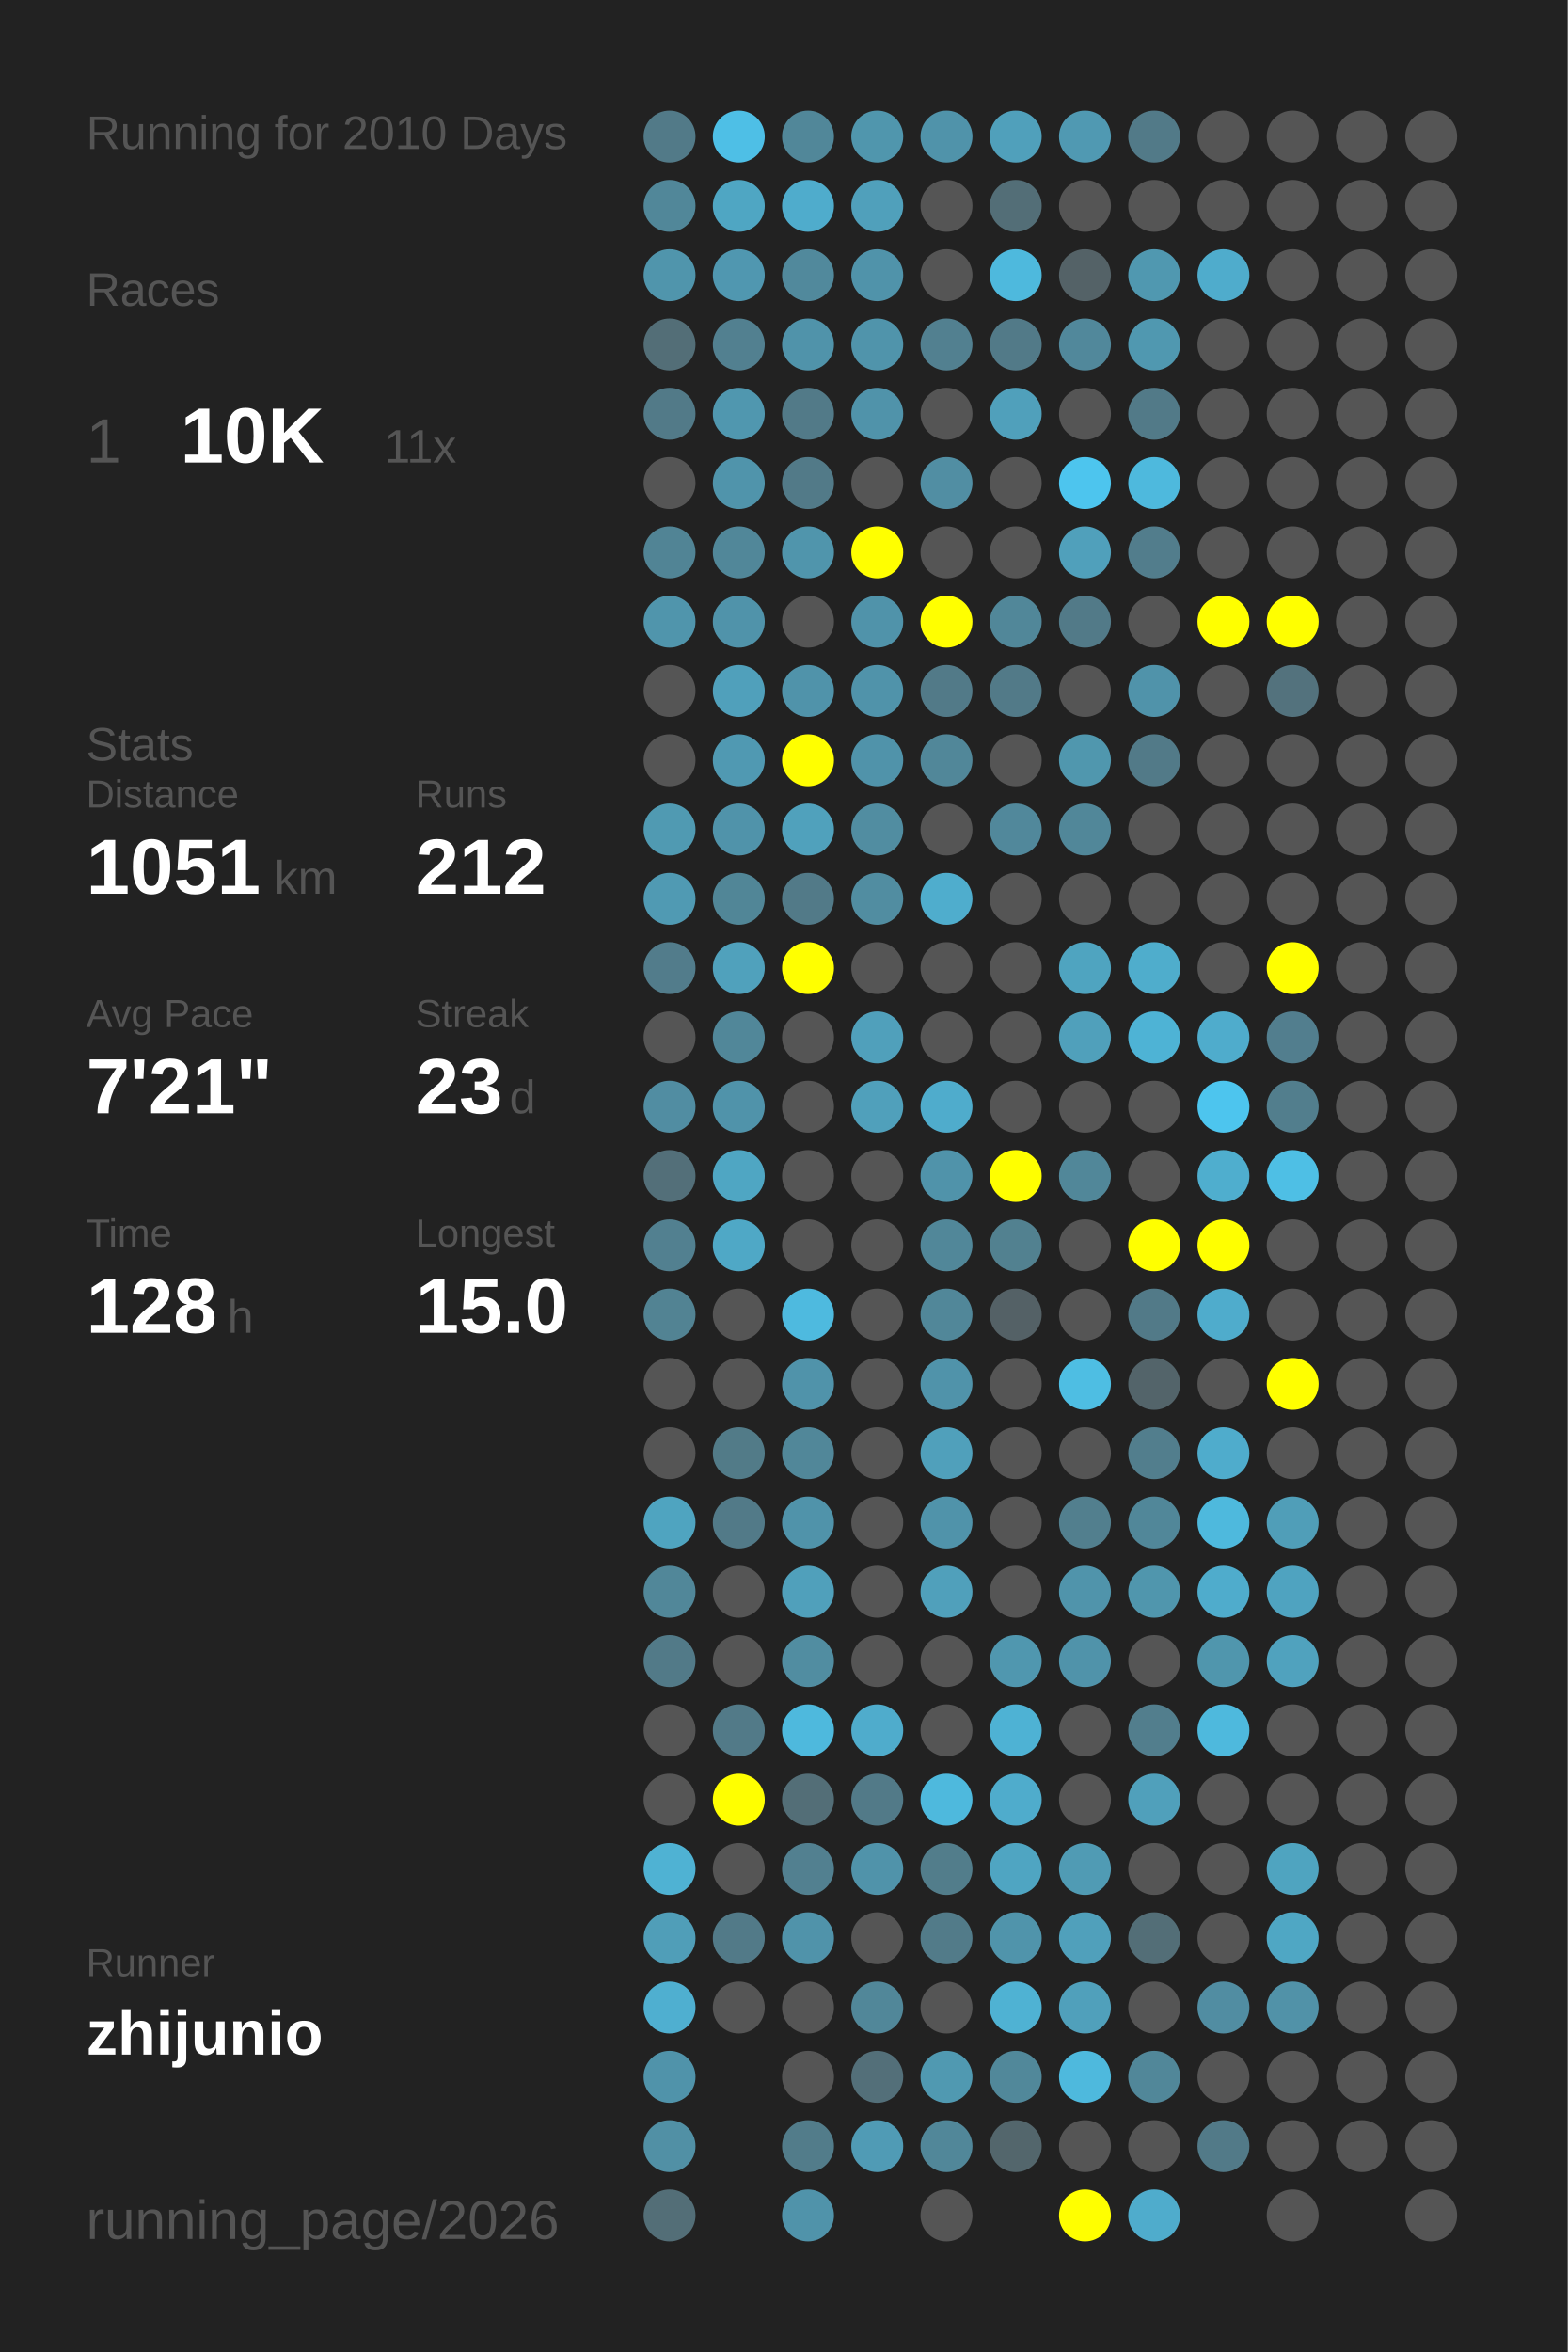
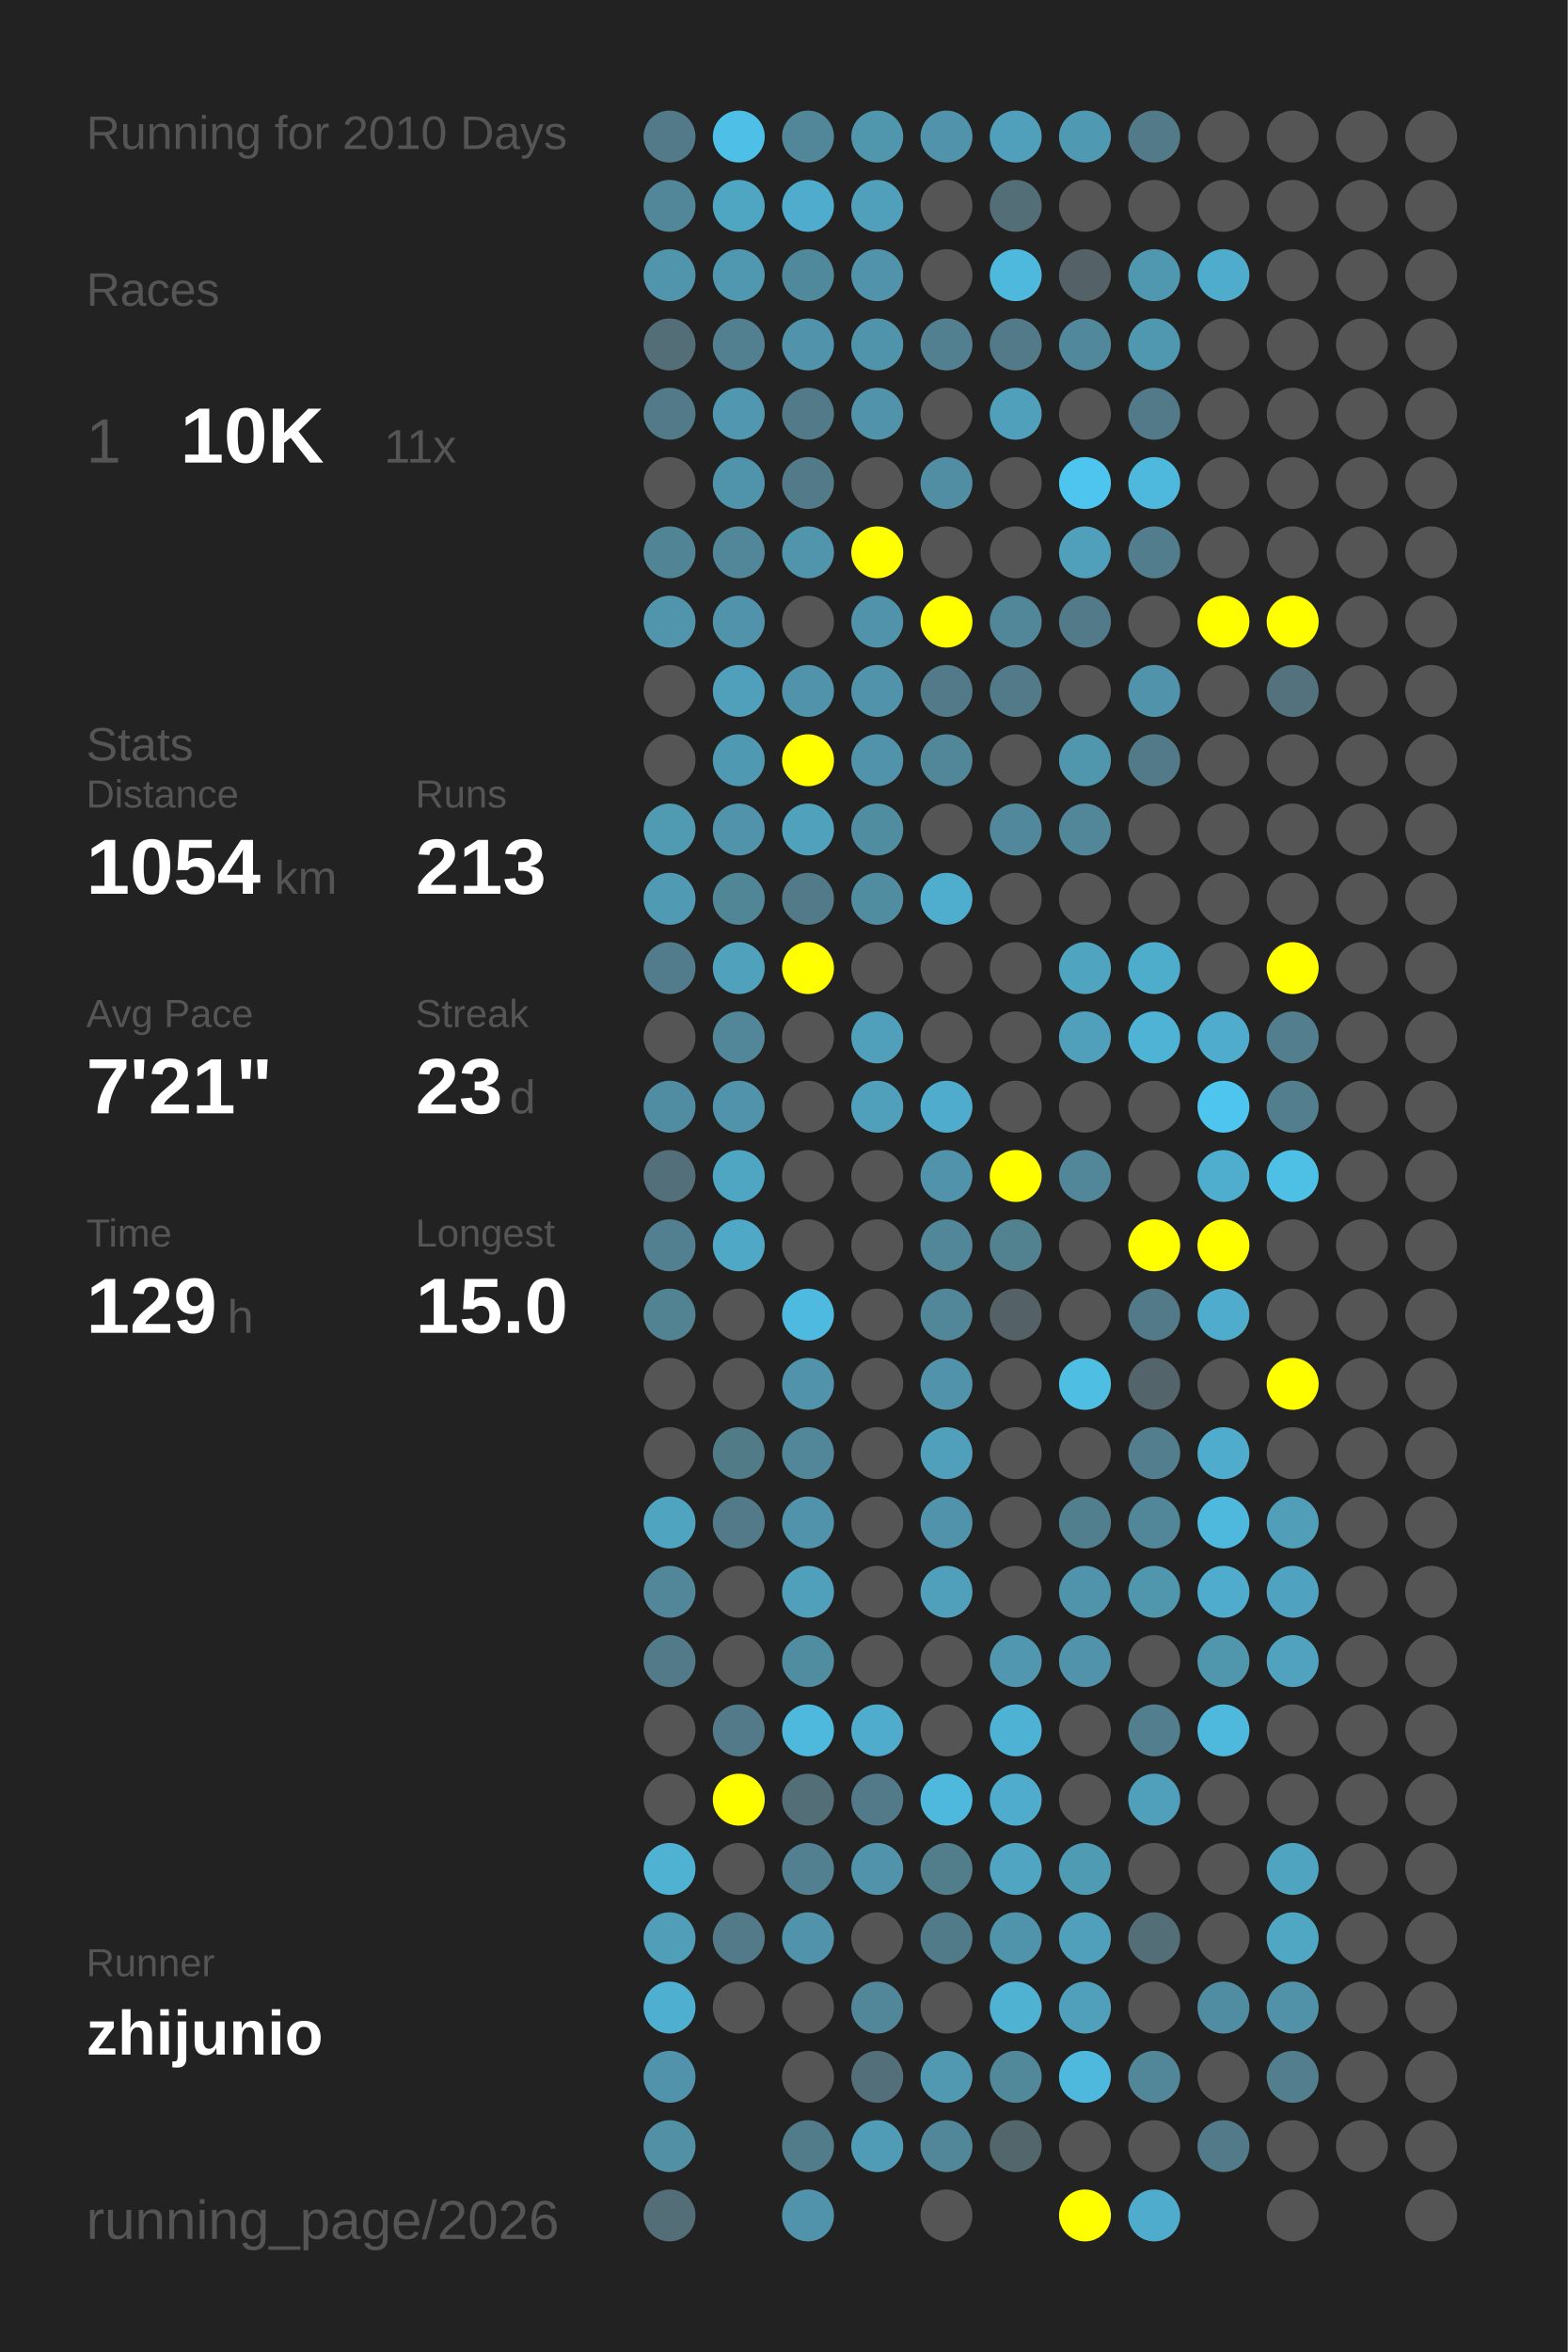
<svg xmlns="http://www.w3.org/2000/svg" baseProfile="full" height="300mm" version="1.1" viewBox="0,0,200,300" width="200mm">
  <defs />
  <rect fill="#222222" height="300" width="200" x="0" y="0" />
  <text fill="#555555" style="font-size:6px; font-family:Arial;" x="11" y="19">Running for 2010 Days</text>
  <text fill="#555555" style="font-size:6px; font-family:Arial;" x="11" y="39">Races</text>
  <text fill="#555555" style="font-size:8px; font-family:Arial;" x="11" y="59">1</text>
  <text fill="#FFFFFF" style="font-size:10px; font-family:Arial; font-weight:bold;" x="23" y="59">10K</text>
  <text fill="#555555" style="font-size:6px; font-family:Arial;" x="49" y="59">11x</text>
  <text fill="#555555" style="font-size:6px; font-family:Arial;" x="11" y="97">Stats</text>
  <text fill="#555555" style="font-size:5px; font-family:Arial;" x="11" y="103">Distance</text>
-   <text fill="#FFFFFF" style="font-size:10px; font-family:Arial; font-weight:bold;" x="11" y="114">1051</text>
+   <text fill="#FFFFFF" style="font-size:10px; font-family:Arial; font-weight:bold;" x="11" y="114">1054</text>
  <text fill="#555555" style="font-size:6px; font-family:Arial;" x="35" y="114">km</text>
  <text fill="#555555" style="font-size:5px; font-family:Arial;" x="53" y="103">Runs</text>
-   <text fill="#FFFFFF" style="font-size:10px; font-family:Arial; font-weight:bold;" x="53" y="114">212</text>
+   <text fill="#FFFFFF" style="font-size:10px; font-family:Arial; font-weight:bold;" x="53" y="114">213</text>
  <text fill="#555555" style="font-size:5px; font-family:Arial;" x="11" y="131">Avg Pace</text>
  <text fill="#FFFFFF" style="font-size:10px; font-family:Arial; font-weight:bold;" x="11" y="142">7'21"</text>
  <text fill="#555555" style="font-size:5px; font-family:Arial;" x="53" y="131">Streak</text>
  <text fill="#FFFFFF" style="font-size:10px; font-family:Arial; font-weight:bold;" x="53" y="142">23</text>
  <text fill="#555555" style="font-size:6px; font-family:Arial;" x="65" y="142">d</text>
  <text fill="#555555" style="font-size:5px; font-family:Arial;" x="11" y="159">Time</text>
-   <text fill="#FFFFFF" style="font-size:10px; font-family:Arial; font-weight:bold;" x="11" y="170">128</text>
+   <text fill="#FFFFFF" style="font-size:10px; font-family:Arial; font-weight:bold;" x="11" y="170">129</text>
  <text fill="#555555" style="font-size:6px; font-family:Arial;" x="29" y="170">h</text>
  <text fill="#555555" style="font-size:5px; font-family:Arial;" x="53" y="159">Longest</text>
  <text fill="#FFFFFF" style="font-size:10px; font-family:Arial; font-weight:bold;" x="53" y="170">15.0</text>
  <text fill="#555555" style="font-size:5px; font-family:Arial;" x="11" y="252.065">Runner</text>
  <text fill="#FFFFFF" style="font-size:8px; font-family:Arial; font-weight:bold;" x="11" y="262.065">zhijunio</text>
  <text fill="#555555" style="font-size:7px; font-family:Arial;" x="11" y="285.581">running_page/2026</text>
  <circle cx="85.417" cy="17.419" fill="#527a88" r="3.312" />
  <circle cx="85.417" cy="26.258" fill="#518799" r="3.312" />
  <circle cx="85.417" cy="35.097" fill="#5095ac" r="3.312" />
  <circle cx="85.417" cy="43.935" fill="#536e77" r="3.312" />
  <circle cx="85.417" cy="52.774" fill="#527a88" r="3.312" />
  <circle cx="85.417" cy="61.613" fill="#555555" r="3.312" />
  <circle cx="85.417" cy="70.452" fill="#518495" r="3.312" />
  <circle cx="85.417" cy="79.29" fill="#5095ac" r="3.312" />
  <circle cx="85.417" cy="88.129" fill="#555555" r="3.312" />
  <circle cx="85.417" cy="96.968" fill="#555555" r="3.312" />
  <circle cx="85.417" cy="105.806" fill="#509ab2" r="3.312" />
  <circle cx="85.417" cy="114.645" fill="#509ab3" r="3.312" />
  <circle cx="85.417" cy="123.484" fill="#527c8b" r="3.312" />
  <circle cx="85.417" cy="132.323" fill="#555555" r="3.312" />
  <circle cx="85.417" cy="141.161" fill="#518da2" r="3.312" />
  <circle cx="85.417" cy="150" fill="#536f79" r="3.312" />
  <circle cx="85.417" cy="158.839" fill="#528090" r="3.312" />
  <circle cx="85.417" cy="167.677" fill="#528393" r="3.312" />
  <circle cx="85.417" cy="176.516" fill="#555555" r="3.312" />
  <circle cx="85.417" cy="185.355" fill="#555555" r="3.312" />
  <circle cx="85.417" cy="194.194" fill="#4fa4c0" r="3.312" />
  <circle cx="85.417" cy="203.032" fill="#518799" r="3.312" />
  <circle cx="85.417" cy="211.871" fill="#527a88" r="3.312" />
  <circle cx="85.417" cy="220.71" fill="#555555" r="3.312" />
  <circle cx="85.417" cy="229.548" fill="#555555" r="3.312" />
  <circle cx="85.417" cy="238.387" fill="#4fb2d3" r="3.312" />
  <circle cx="85.417" cy="247.226" fill="#509eb8" r="3.312" />
  <circle cx="85.417" cy="256.065" fill="#4fafd0" r="3.312" />
  <circle cx="85.417" cy="264.903" fill="#5093aa" r="3.312" />
  <circle cx="85.417" cy="273.742" fill="#5190a5" r="3.312" />
  <circle cx="85.417" cy="282.581" fill="#536e77" r="3.312" />
  <circle cx="94.25" cy="17.419" fill="#4ebfe6" r="3.312" />
  <circle cx="94.25" cy="26.258" fill="#4fa6c3" r="3.312" />
  <circle cx="94.25" cy="35.097" fill="#5097b0" r="3.312" />
  <circle cx="94.25" cy="43.935" fill="#528090" r="3.312" />
  <circle cx="94.25" cy="52.774" fill="#5097af" r="3.312" />
  <circle cx="94.25" cy="61.613" fill="#5094ab" r="3.312" />
  <circle cx="94.25" cy="70.452" fill="#518799" r="3.312" />
  <circle cx="94.25" cy="79.29" fill="#5093aa" r="3.312" />
  <circle cx="94.25" cy="88.129" fill="#50a0bb" r="3.312" />
  <circle cx="94.25" cy="96.968" fill="#5099b2" r="3.312" />
  <circle cx="94.25" cy="105.806" fill="#5093aa" r="3.312" />
  <circle cx="94.25" cy="114.645" fill="#518697" r="3.312" />
  <circle cx="94.25" cy="123.484" fill="#50a1bc" r="3.312" />
  <circle cx="94.25" cy="132.323" fill="#518799" r="3.312" />
  <circle cx="94.25" cy="141.161" fill="#5093aa" r="3.312" />
  <circle cx="94.25" cy="150" fill="#4fa6c3" r="3.312" />
  <circle cx="94.25" cy="158.839" fill="#4fa8c6" r="3.312" />
  <circle cx="94.25" cy="167.677" fill="#555555" r="3.312" />
  <circle cx="94.25" cy="176.516" fill="#555555" r="3.312" />
  <circle cx="94.25" cy="185.355" fill="#527b88" r="3.312" />
  <circle cx="94.25" cy="194.194" fill="#527a88" r="3.312" />
  <circle cx="94.25" cy="203.032" fill="#555555" r="3.312" />
  <circle cx="94.25" cy="211.871" fill="#555555" r="3.312" />
  <circle cx="94.25" cy="220.71" fill="#527a88" r="3.312" />
  <circle cx="94.25" cy="229.548" fill="#FFFF00" r="3.312" />
  <circle cx="94.25" cy="238.387" fill="#555555" r="3.312" />
  <circle cx="94.25" cy="247.226" fill="#527a88" r="3.312" />
  <circle cx="94.25" cy="256.065" fill="#555555" r="3.312" />
  <circle cx="103.083" cy="17.419" fill="#518799" r="3.312" />
  <circle cx="103.083" cy="26.258" fill="#4faccc" r="3.312" />
  <circle cx="103.083" cy="35.097" fill="#51899c" r="3.312" />
  <circle cx="103.083" cy="43.935" fill="#5093aa" r="3.312" />
  <circle cx="103.083" cy="52.774" fill="#527a88" r="3.312" />
  <circle cx="103.083" cy="61.613" fill="#527a88" r="3.312" />
  <circle cx="103.083" cy="70.452" fill="#5095ac" r="3.312" />
  <circle cx="103.083" cy="79.29" fill="#555555" r="3.312" />
  <circle cx="103.083" cy="88.129" fill="#5093aa" r="3.312" />
  <circle cx="103.083" cy="96.968" fill="#FFFF00" r="3.312" />
  <circle cx="103.083" cy="105.806" fill="#50a1bc" r="3.312" />
  <circle cx="103.083" cy="114.645" fill="#527a88" r="3.312" />
  <circle cx="103.083" cy="123.484" fill="#FFFF00" r="3.312" />
  <circle cx="103.083" cy="132.323" fill="#555555" r="3.312" />
  <circle cx="103.083" cy="141.161" fill="#555555" r="3.312" />
  <circle cx="103.083" cy="150" fill="#555555" r="3.312" />
  <circle cx="103.083" cy="158.839" fill="#555555" r="3.312" />
  <circle cx="103.083" cy="167.677" fill="#4ebadf" r="3.312" />
  <circle cx="103.083" cy="176.516" fill="#5093aa" r="3.312" />
  <circle cx="103.083" cy="185.355" fill="#518799" r="3.312" />
  <circle cx="103.083" cy="194.194" fill="#5093aa" r="3.312" />
  <circle cx="103.083" cy="203.032" fill="#50a0bb" r="3.312" />
  <circle cx="103.083" cy="211.871" fill="#518da1" r="3.312" />
  <circle cx="103.083" cy="220.71" fill="#4eb9dd" r="3.312" />
  <circle cx="103.083" cy="229.548" fill="#536e77" r="3.312" />
  <circle cx="103.083" cy="238.387" fill="#528090" r="3.312" />
  <circle cx="103.083" cy="247.226" fill="#5093aa" r="3.312" />
  <circle cx="103.083" cy="256.065" fill="#555555" r="3.312" />
  <circle cx="103.083" cy="264.903" fill="#555555" r="3.312" />
  <circle cx="103.083" cy="273.742" fill="#527c8a" r="3.312" />
  <circle cx="103.083" cy="282.581" fill="#5093aa" r="3.312" />
  <circle cx="111.917" cy="17.419" fill="#5096ad" r="3.312" />
  <circle cx="111.917" cy="26.258" fill="#50a0bb" r="3.312" />
  <circle cx="111.917" cy="35.097" fill="#5093aa" r="3.312" />
  <circle cx="111.917" cy="43.935" fill="#5094ab" r="3.312" />
  <circle cx="111.917" cy="52.774" fill="#5093aa" r="3.312" />
  <circle cx="111.917" cy="61.613" fill="#555555" r="3.312" />
  <circle cx="111.917" cy="70.452" fill="#FFFF00" r="3.312" />
  <circle cx="111.917" cy="79.29" fill="#5093aa" r="3.312" />
  <circle cx="111.917" cy="88.129" fill="#5093aa" r="3.312" />
  <circle cx="111.917" cy="96.968" fill="#5093aa" r="3.312" />
  <circle cx="111.917" cy="105.806" fill="#518da1" r="3.312" />
  <circle cx="111.917" cy="114.645" fill="#518da1" r="3.312" />
  <circle cx="111.917" cy="123.484" fill="#555555" r="3.312" />
  <circle cx="111.917" cy="132.323" fill="#50a0bb" r="3.312" />
  <circle cx="111.917" cy="141.161" fill="#50a0bb" r="3.312" />
  <circle cx="111.917" cy="150" fill="#555555" r="3.312" />
  <circle cx="111.917" cy="158.839" fill="#555555" r="3.312" />
  <circle cx="111.917" cy="167.677" fill="#555555" r="3.312" />
  <circle cx="111.917" cy="176.516" fill="#555555" r="3.312" />
  <circle cx="111.917" cy="185.355" fill="#555555" r="3.312" />
  <circle cx="111.917" cy="194.194" fill="#555555" r="3.312" />
  <circle cx="111.917" cy="203.032" fill="#555555" r="3.312" />
  <circle cx="111.917" cy="211.871" fill="#555555" r="3.312" />
  <circle cx="111.917" cy="220.71" fill="#4faccc" r="3.312" />
  <circle cx="111.917" cy="229.548" fill="#527a88" r="3.312" />
  <circle cx="111.917" cy="238.387" fill="#5093aa" r="3.312" />
  <circle cx="111.917" cy="247.226" fill="#555555" r="3.312" />
  <circle cx="111.917" cy="256.065" fill="#518799" r="3.312" />
  <circle cx="111.917" cy="264.903" fill="#536f79" r="3.312" />
  <circle cx="111.917" cy="273.742" fill="#509bb5" r="3.312" />
  <circle cx="120.75" cy="17.419" fill="#5093aa" r="3.312" />
  <circle cx="120.75" cy="26.258" fill="#555555" r="3.312" />
  <circle cx="120.75" cy="35.097" fill="#555555" r="3.312" />
  <circle cx="120.75" cy="43.935" fill="#528090" r="3.312" />
  <circle cx="120.75" cy="52.774" fill="#555555" r="3.312" />
  <circle cx="120.75" cy="61.613" fill="#518ea3" r="3.312" />
  <circle cx="120.75" cy="70.452" fill="#555555" r="3.312" />
  <circle cx="120.75" cy="79.29" fill="#FFFF00" r="3.312" />
  <circle cx="120.75" cy="88.129" fill="#527a88" r="3.312" />
  <circle cx="120.75" cy="96.968" fill="#518799" r="3.312" />
  <circle cx="120.75" cy="105.806" fill="#555555" r="3.312" />
  <circle cx="120.75" cy="114.645" fill="#4fadcd" r="3.312" />
  <circle cx="120.75" cy="123.484" fill="#555555" r="3.312" />
  <circle cx="120.75" cy="132.323" fill="#555555" r="3.312" />
  <circle cx="120.75" cy="141.161" fill="#4faccc" r="3.312" />
  <circle cx="120.75" cy="150" fill="#5093aa" r="3.312" />
  <circle cx="120.75" cy="158.839" fill="#518799" r="3.312" />
  <circle cx="120.75" cy="167.677" fill="#518799" r="3.312" />
  <circle cx="120.75" cy="176.516" fill="#5093aa" r="3.312" />
  <circle cx="120.75" cy="185.355" fill="#50a0bb" r="3.312" />
  <circle cx="120.75" cy="194.194" fill="#5093aa" r="3.312" />
  <circle cx="120.75" cy="203.032" fill="#50a0bb" r="3.312" />
  <circle cx="120.75" cy="211.871" fill="#555555" r="3.312" />
  <circle cx="120.75" cy="220.71" fill="#555555" r="3.312" />
  <circle cx="120.75" cy="229.548" fill="#4eb9dd" r="3.312" />
  <circle cx="120.75" cy="238.387" fill="#527d8b" r="3.312" />
  <circle cx="120.75" cy="247.226" fill="#527b89" r="3.312" />
  <circle cx="120.75" cy="256.065" fill="#555555" r="3.312" />
  <circle cx="120.75" cy="264.903" fill="#5099b1" r="3.312" />
  <circle cx="120.75" cy="273.742" fill="#518799" r="3.312" />
  <circle cx="120.75" cy="282.581" fill="#555555" r="3.312" />
  <circle cx="129.583" cy="17.419" fill="#50a0bb" r="3.312" />
  <circle cx="129.583" cy="26.258" fill="#536e77" r="3.312" />
  <circle cx="129.583" cy="35.097" fill="#4eb9dd" r="3.312" />
  <circle cx="129.583" cy="43.935" fill="#527a88" r="3.312" />
  <circle cx="129.583" cy="52.774" fill="#50a0bb" r="3.312" />
  <circle cx="129.583" cy="61.613" fill="#555555" r="3.312" />
  <circle cx="129.583" cy="70.452" fill="#555555" r="3.312" />
  <circle cx="129.583" cy="79.29" fill="#518799" r="3.312" />
  <circle cx="129.583" cy="88.129" fill="#527a88" r="3.312" />
  <circle cx="129.583" cy="96.968" fill="#555555" r="3.312" />
  <circle cx="129.583" cy="105.806" fill="#51889b" r="3.312" />
  <circle cx="129.583" cy="114.645" fill="#555555" r="3.312" />
  <circle cx="129.583" cy="123.484" fill="#555555" r="3.312" />
  <circle cx="129.583" cy="132.323" fill="#555555" r="3.312" />
  <circle cx="129.583" cy="141.161" fill="#555555" r="3.312" />
  <circle cx="129.583" cy="150" fill="#FFFF00" r="3.312" />
  <circle cx="129.583" cy="158.839" fill="#528190" r="3.312" />
  <circle cx="129.583" cy="167.677" fill="#546166" r="3.312" />
  <circle cx="129.583" cy="176.516" fill="#555555" r="3.312" />
  <circle cx="129.583" cy="185.355" fill="#555555" r="3.312" />
  <circle cx="129.583" cy="194.194" fill="#555555" r="3.312" />
  <circle cx="129.583" cy="203.032" fill="#555555" r="3.312" />
  <circle cx="129.583" cy="211.871" fill="#5097af" r="3.312" />
  <circle cx="129.583" cy="220.71" fill="#4eb2d4" r="3.312" />
  <circle cx="129.583" cy="229.548" fill="#4faccc" r="3.312" />
  <circle cx="129.583" cy="238.387" fill="#4fa5c2" r="3.312" />
  <circle cx="129.583" cy="247.226" fill="#5094ab" r="3.312" />
  <circle cx="129.583" cy="256.065" fill="#4fb2d3" r="3.312" />
  <circle cx="129.583" cy="264.903" fill="#51889a" r="3.312" />
  <circle cx="129.583" cy="273.742" fill="#53666c" r="3.312" />
  <circle cx="138.417" cy="17.419" fill="#5099b2" r="3.312" />
  <circle cx="138.417" cy="26.258" fill="#555555" r="3.312" />
  <circle cx="138.417" cy="35.097" fill="#546267" r="3.312" />
  <circle cx="138.417" cy="43.935" fill="#51889b" r="3.312" />
  <circle cx="138.417" cy="52.774" fill="#555555" r="3.312" />
  <circle cx="138.417" cy="61.613" fill="#4dc5ee" r="3.312" />
  <circle cx="138.417" cy="70.452" fill="#50a0bb" r="3.312" />
  <circle cx="138.417" cy="79.29" fill="#527a88" r="3.312" />
  <circle cx="138.417" cy="88.129" fill="#555555" r="3.312" />
  <circle cx="138.417" cy="96.968" fill="#5097ae" r="3.312" />
  <circle cx="138.417" cy="105.806" fill="#518799" r="3.312" />
  <circle cx="138.417" cy="114.645" fill="#555555" r="3.312" />
  <circle cx="138.417" cy="123.484" fill="#4fa4c0" r="3.312" />
  <circle cx="138.417" cy="132.323" fill="#50a0bb" r="3.312" />
  <circle cx="138.417" cy="141.161" fill="#555555" r="3.312" />
  <circle cx="138.417" cy="150" fill="#518799" r="3.312" />
  <circle cx="138.417" cy="158.839" fill="#555555" r="3.312" />
  <circle cx="138.417" cy="167.677" fill="#555555" r="3.312" />
  <circle cx="138.417" cy="176.516" fill="#4ebee3" r="3.312" />
  <circle cx="138.417" cy="185.355" fill="#555555" r="3.312" />
  <circle cx="138.417" cy="194.194" fill="#527f8e" r="3.312" />
  <circle cx="138.417" cy="203.032" fill="#5094ab" r="3.312" />
  <circle cx="138.417" cy="211.871" fill="#5093aa" r="3.312" />
  <circle cx="138.417" cy="220.71" fill="#555555" r="3.312" />
  <circle cx="138.417" cy="229.548" fill="#555555" r="3.312" />
  <circle cx="138.417" cy="238.387" fill="#509bb4" r="3.312" />
  <circle cx="138.417" cy="247.226" fill="#50a0bb" r="3.312" />
  <circle cx="138.417" cy="256.065" fill="#50a0bb" r="3.312" />
  <circle cx="138.417" cy="264.903" fill="#4eb9dd" r="3.312" />
  <circle cx="138.417" cy="273.742" fill="#555555" r="3.312" />
  <circle cx="138.417" cy="282.581" fill="#FFFF00" r="3.312" />
  <circle cx="147.25" cy="17.419" fill="#527a88" r="3.312" />
  <circle cx="147.25" cy="26.258" fill="#555555" r="3.312" />
  <circle cx="147.25" cy="35.097" fill="#5098b0" r="3.312" />
  <circle cx="147.25" cy="43.935" fill="#5098b0" r="3.312" />
  <circle cx="147.25" cy="52.774" fill="#527a88" r="3.312" />
  <circle cx="147.25" cy="61.613" fill="#4eb9dd" r="3.312" />
  <circle cx="147.25" cy="70.452" fill="#527d8c" r="3.312" />
  <circle cx="147.25" cy="79.29" fill="#555555" r="3.312" />
  <circle cx="147.25" cy="88.129" fill="#5093aa" r="3.312" />
  <circle cx="147.25" cy="96.968" fill="#527a88" r="3.312" />
  <circle cx="147.25" cy="105.806" fill="#555555" r="3.312" />
  <circle cx="147.25" cy="114.645" fill="#555555" r="3.312" />
  <circle cx="147.25" cy="123.484" fill="#4fadcc" r="3.312" />
  <circle cx="147.25" cy="132.323" fill="#4eb3d5" r="3.312" />
  <circle cx="147.25" cy="141.161" fill="#555555" r="3.312" />
  <circle cx="147.25" cy="150" fill="#555555" r="3.312" />
  <circle cx="147.25" cy="158.839" fill="#FFFF00" r="3.312" />
  <circle cx="147.25" cy="167.677" fill="#527a88" r="3.312" />
  <circle cx="147.25" cy="176.516" fill="#53646a" r="3.312" />
  <circle cx="147.25" cy="185.355" fill="#527e8d" r="3.312" />
  <circle cx="147.25" cy="194.194" fill="#518799" r="3.312" />
  <circle cx="147.25" cy="203.032" fill="#5096ad" r="3.312" />
  <circle cx="147.25" cy="211.871" fill="#555555" r="3.312" />
  <circle cx="147.25" cy="220.71" fill="#527e8d" r="3.312" />
  <circle cx="147.25" cy="229.548" fill="#50a0bb" r="3.312" />
  <circle cx="147.25" cy="238.387" fill="#555555" r="3.312" />
  <circle cx="147.25" cy="247.226" fill="#536e77" r="3.312" />
  <circle cx="147.25" cy="256.065" fill="#555555" r="3.312" />
  <circle cx="147.25" cy="264.903" fill="#518799" r="3.312" />
  <circle cx="147.25" cy="273.742" fill="#555555" r="3.312" />
  <circle cx="147.25" cy="282.581" fill="#4faccc" r="3.312" />
  <circle cx="156.083" cy="17.419" fill="#555555" r="3.312" />
  <circle cx="156.083" cy="26.258" fill="#555555" r="3.312" />
  <circle cx="156.083" cy="35.097" fill="#4faccc" r="3.312" />
  <circle cx="156.083" cy="43.935" fill="#555555" r="3.312" />
  <circle cx="156.083" cy="52.774" fill="#555555" r="3.312" />
  <circle cx="156.083" cy="61.613" fill="#555555" r="3.312" />
  <circle cx="156.083" cy="70.452" fill="#555555" r="3.312" />
  <circle cx="156.083" cy="79.29" fill="#FFFF00" r="3.312" />
  <circle cx="156.083" cy="88.129" fill="#555555" r="3.312" />
  <circle cx="156.083" cy="96.968" fill="#555555" r="3.312" />
  <circle cx="156.083" cy="105.806" fill="#555555" r="3.312" />
  <circle cx="156.083" cy="114.645" fill="#555555" r="3.312" />
  <circle cx="156.083" cy="123.484" fill="#555555" r="3.312" />
  <circle cx="156.083" cy="132.323" fill="#4faccc" r="3.312" />
  <circle cx="156.083" cy="141.161" fill="#4dc5ee" r="3.312" />
  <circle cx="156.083" cy="150" fill="#4faece" r="3.312" />
  <circle cx="156.083" cy="158.839" fill="#FFFF00" r="3.312" />
  <circle cx="156.083" cy="167.677" fill="#4faccc" r="3.312" />
  <circle cx="156.083" cy="176.516" fill="#555555" r="3.312" />
  <circle cx="156.083" cy="185.355" fill="#4faccc" r="3.312" />
  <circle cx="156.083" cy="194.194" fill="#4eb9dd" r="3.312" />
  <circle cx="156.083" cy="203.032" fill="#4faccc" r="3.312" />
  <circle cx="156.083" cy="211.871" fill="#5096ad" r="3.312" />
  <circle cx="156.083" cy="220.71" fill="#4eb9dd" r="3.312" />
  <circle cx="156.083" cy="229.548" fill="#555555" r="3.312" />
  <circle cx="156.083" cy="238.387" fill="#555555" r="3.312" />
  <circle cx="156.083" cy="247.226" fill="#555555" r="3.312" />
  <circle cx="156.083" cy="256.065" fill="#518da2" r="3.312" />
  <circle cx="156.083" cy="264.903" fill="#555555" r="3.312" />
  <circle cx="156.083" cy="273.742" fill="#527a88" r="3.312" />
  <circle cx="164.917" cy="17.419" fill="#555555" r="3.312" />
  <circle cx="164.917" cy="26.258" fill="#555555" r="3.312" />
  <circle cx="164.917" cy="35.097" fill="#555555" r="3.312" />
  <circle cx="164.917" cy="43.935" fill="#555555" r="3.312" />
  <circle cx="164.917" cy="52.774" fill="#555555" r="3.312" />
  <circle cx="164.917" cy="61.613" fill="#555555" r="3.312" />
  <circle cx="164.917" cy="70.452" fill="#555555" r="3.312" />
  <circle cx="164.917" cy="79.29" fill="#FFFF00" r="3.312" />
  <circle cx="164.917" cy="88.129" fill="#53727d" r="3.312" />
  <circle cx="164.917" cy="96.968" fill="#555555" r="3.312" />
  <circle cx="164.917" cy="105.806" fill="#555555" r="3.312" />
  <circle cx="164.917" cy="114.645" fill="#555555" r="3.312" />
  <circle cx="164.917" cy="123.484" fill="#FFFF00" r="3.312" />
  <circle cx="164.917" cy="132.323" fill="#527e8e" r="3.312" />
  <circle cx="164.917" cy="141.161" fill="#527e8d" r="3.312" />
  <circle cx="164.917" cy="150" fill="#4ebfe5" r="3.312" />
  <circle cx="164.917" cy="158.839" fill="#555555" r="3.312" />
  <circle cx="164.917" cy="167.677" fill="#555555" r="3.312" />
  <circle cx="164.917" cy="176.516" fill="#FFFF00" r="3.312" />
  <circle cx="164.917" cy="185.355" fill="#555555" r="3.312" />
  <circle cx="164.917" cy="194.194" fill="#509eb8" r="3.312" />
  <circle cx="164.917" cy="203.032" fill="#4fa3c0" r="3.312" />
  <circle cx="164.917" cy="211.871" fill="#50a2be" r="3.312" />
  <circle cx="164.917" cy="220.71" fill="#555555" r="3.312" />
  <circle cx="164.917" cy="229.548" fill="#555555" r="3.312" />
  <circle cx="164.917" cy="238.387" fill="#4fa4c0" r="3.312" />
  <circle cx="164.917" cy="247.226" fill="#4fa7c4" r="3.312" />
  <circle cx="164.917" cy="256.065" fill="#5192a8" r="3.312" />
-   <circle cx="164.917" cy="264.903" fill="#555555" r="3.312" />
+   <circle cx="164.917" cy="264.903" fill="#527e8d" r="3.312" />
  <circle cx="164.917" cy="273.742" fill="#555555" r="3.312" />
  <circle cx="164.917" cy="282.581" fill="#555555" r="3.312" />
  <circle cx="173.75" cy="17.419" fill="#555555" r="3.312" />
  <circle cx="173.75" cy="26.258" fill="#555555" r="3.312" />
  <circle cx="173.75" cy="35.097" fill="#555555" r="3.312" />
  <circle cx="173.75" cy="43.935" fill="#555555" r="3.312" />
  <circle cx="173.75" cy="52.774" fill="#555555" r="3.312" />
  <circle cx="173.75" cy="61.613" fill="#555555" r="3.312" />
  <circle cx="173.75" cy="70.452" fill="#555555" r="3.312" />
  <circle cx="173.75" cy="79.29" fill="#555555" r="3.312" />
  <circle cx="173.75" cy="88.129" fill="#555555" r="3.312" />
  <circle cx="173.75" cy="96.968" fill="#555555" r="3.312" />
  <circle cx="173.75" cy="105.806" fill="#555555" r="3.312" />
  <circle cx="173.75" cy="114.645" fill="#555555" r="3.312" />
  <circle cx="173.75" cy="123.484" fill="#555555" r="3.312" />
  <circle cx="173.75" cy="132.323" fill="#555555" r="3.312" />
  <circle cx="173.75" cy="141.161" fill="#555555" r="3.312" />
  <circle cx="173.75" cy="150" fill="#555555" r="3.312" />
  <circle cx="173.75" cy="158.839" fill="#555555" r="3.312" />
  <circle cx="173.75" cy="167.677" fill="#555555" r="3.312" />
  <circle cx="173.75" cy="176.516" fill="#555555" r="3.312" />
  <circle cx="173.75" cy="185.355" fill="#555555" r="3.312" />
  <circle cx="173.75" cy="194.194" fill="#555555" r="3.312" />
  <circle cx="173.75" cy="203.032" fill="#555555" r="3.312" />
  <circle cx="173.75" cy="211.871" fill="#555555" r="3.312" />
  <circle cx="173.75" cy="220.71" fill="#555555" r="3.312" />
  <circle cx="173.75" cy="229.548" fill="#555555" r="3.312" />
  <circle cx="173.75" cy="238.387" fill="#555555" r="3.312" />
  <circle cx="173.75" cy="247.226" fill="#555555" r="3.312" />
  <circle cx="173.75" cy="256.065" fill="#555555" r="3.312" />
  <circle cx="173.75" cy="264.903" fill="#555555" r="3.312" />
  <circle cx="173.75" cy="273.742" fill="#555555" r="3.312" />
  <circle cx="182.583" cy="17.419" fill="#555555" r="3.312" />
  <circle cx="182.583" cy="26.258" fill="#555555" r="3.312" />
  <circle cx="182.583" cy="35.097" fill="#555555" r="3.312" />
  <circle cx="182.583" cy="43.935" fill="#555555" r="3.312" />
  <circle cx="182.583" cy="52.774" fill="#555555" r="3.312" />
  <circle cx="182.583" cy="61.613" fill="#555555" r="3.312" />
  <circle cx="182.583" cy="70.452" fill="#555555" r="3.312" />
  <circle cx="182.583" cy="79.29" fill="#555555" r="3.312" />
  <circle cx="182.583" cy="88.129" fill="#555555" r="3.312" />
  <circle cx="182.583" cy="96.968" fill="#555555" r="3.312" />
  <circle cx="182.583" cy="105.806" fill="#555555" r="3.312" />
  <circle cx="182.583" cy="114.645" fill="#555555" r="3.312" />
  <circle cx="182.583" cy="123.484" fill="#555555" r="3.312" />
  <circle cx="182.583" cy="132.323" fill="#555555" r="3.312" />
  <circle cx="182.583" cy="141.161" fill="#555555" r="3.312" />
  <circle cx="182.583" cy="150" fill="#555555" r="3.312" />
  <circle cx="182.583" cy="158.839" fill="#555555" r="3.312" />
  <circle cx="182.583" cy="167.677" fill="#555555" r="3.312" />
  <circle cx="182.583" cy="176.516" fill="#555555" r="3.312" />
  <circle cx="182.583" cy="185.355" fill="#555555" r="3.312" />
  <circle cx="182.583" cy="194.194" fill="#555555" r="3.312" />
  <circle cx="182.583" cy="203.032" fill="#555555" r="3.312" />
  <circle cx="182.583" cy="211.871" fill="#555555" r="3.312" />
  <circle cx="182.583" cy="220.71" fill="#555555" r="3.312" />
  <circle cx="182.583" cy="229.548" fill="#555555" r="3.312" />
  <circle cx="182.583" cy="238.387" fill="#555555" r="3.312" />
  <circle cx="182.583" cy="247.226" fill="#555555" r="3.312" />
  <circle cx="182.583" cy="256.065" fill="#555555" r="3.312" />
  <circle cx="182.583" cy="264.903" fill="#555555" r="3.312" />
  <circle cx="182.583" cy="273.742" fill="#555555" r="3.312" />
  <circle cx="182.583" cy="282.581" fill="#555555" r="3.312" />
</svg>
